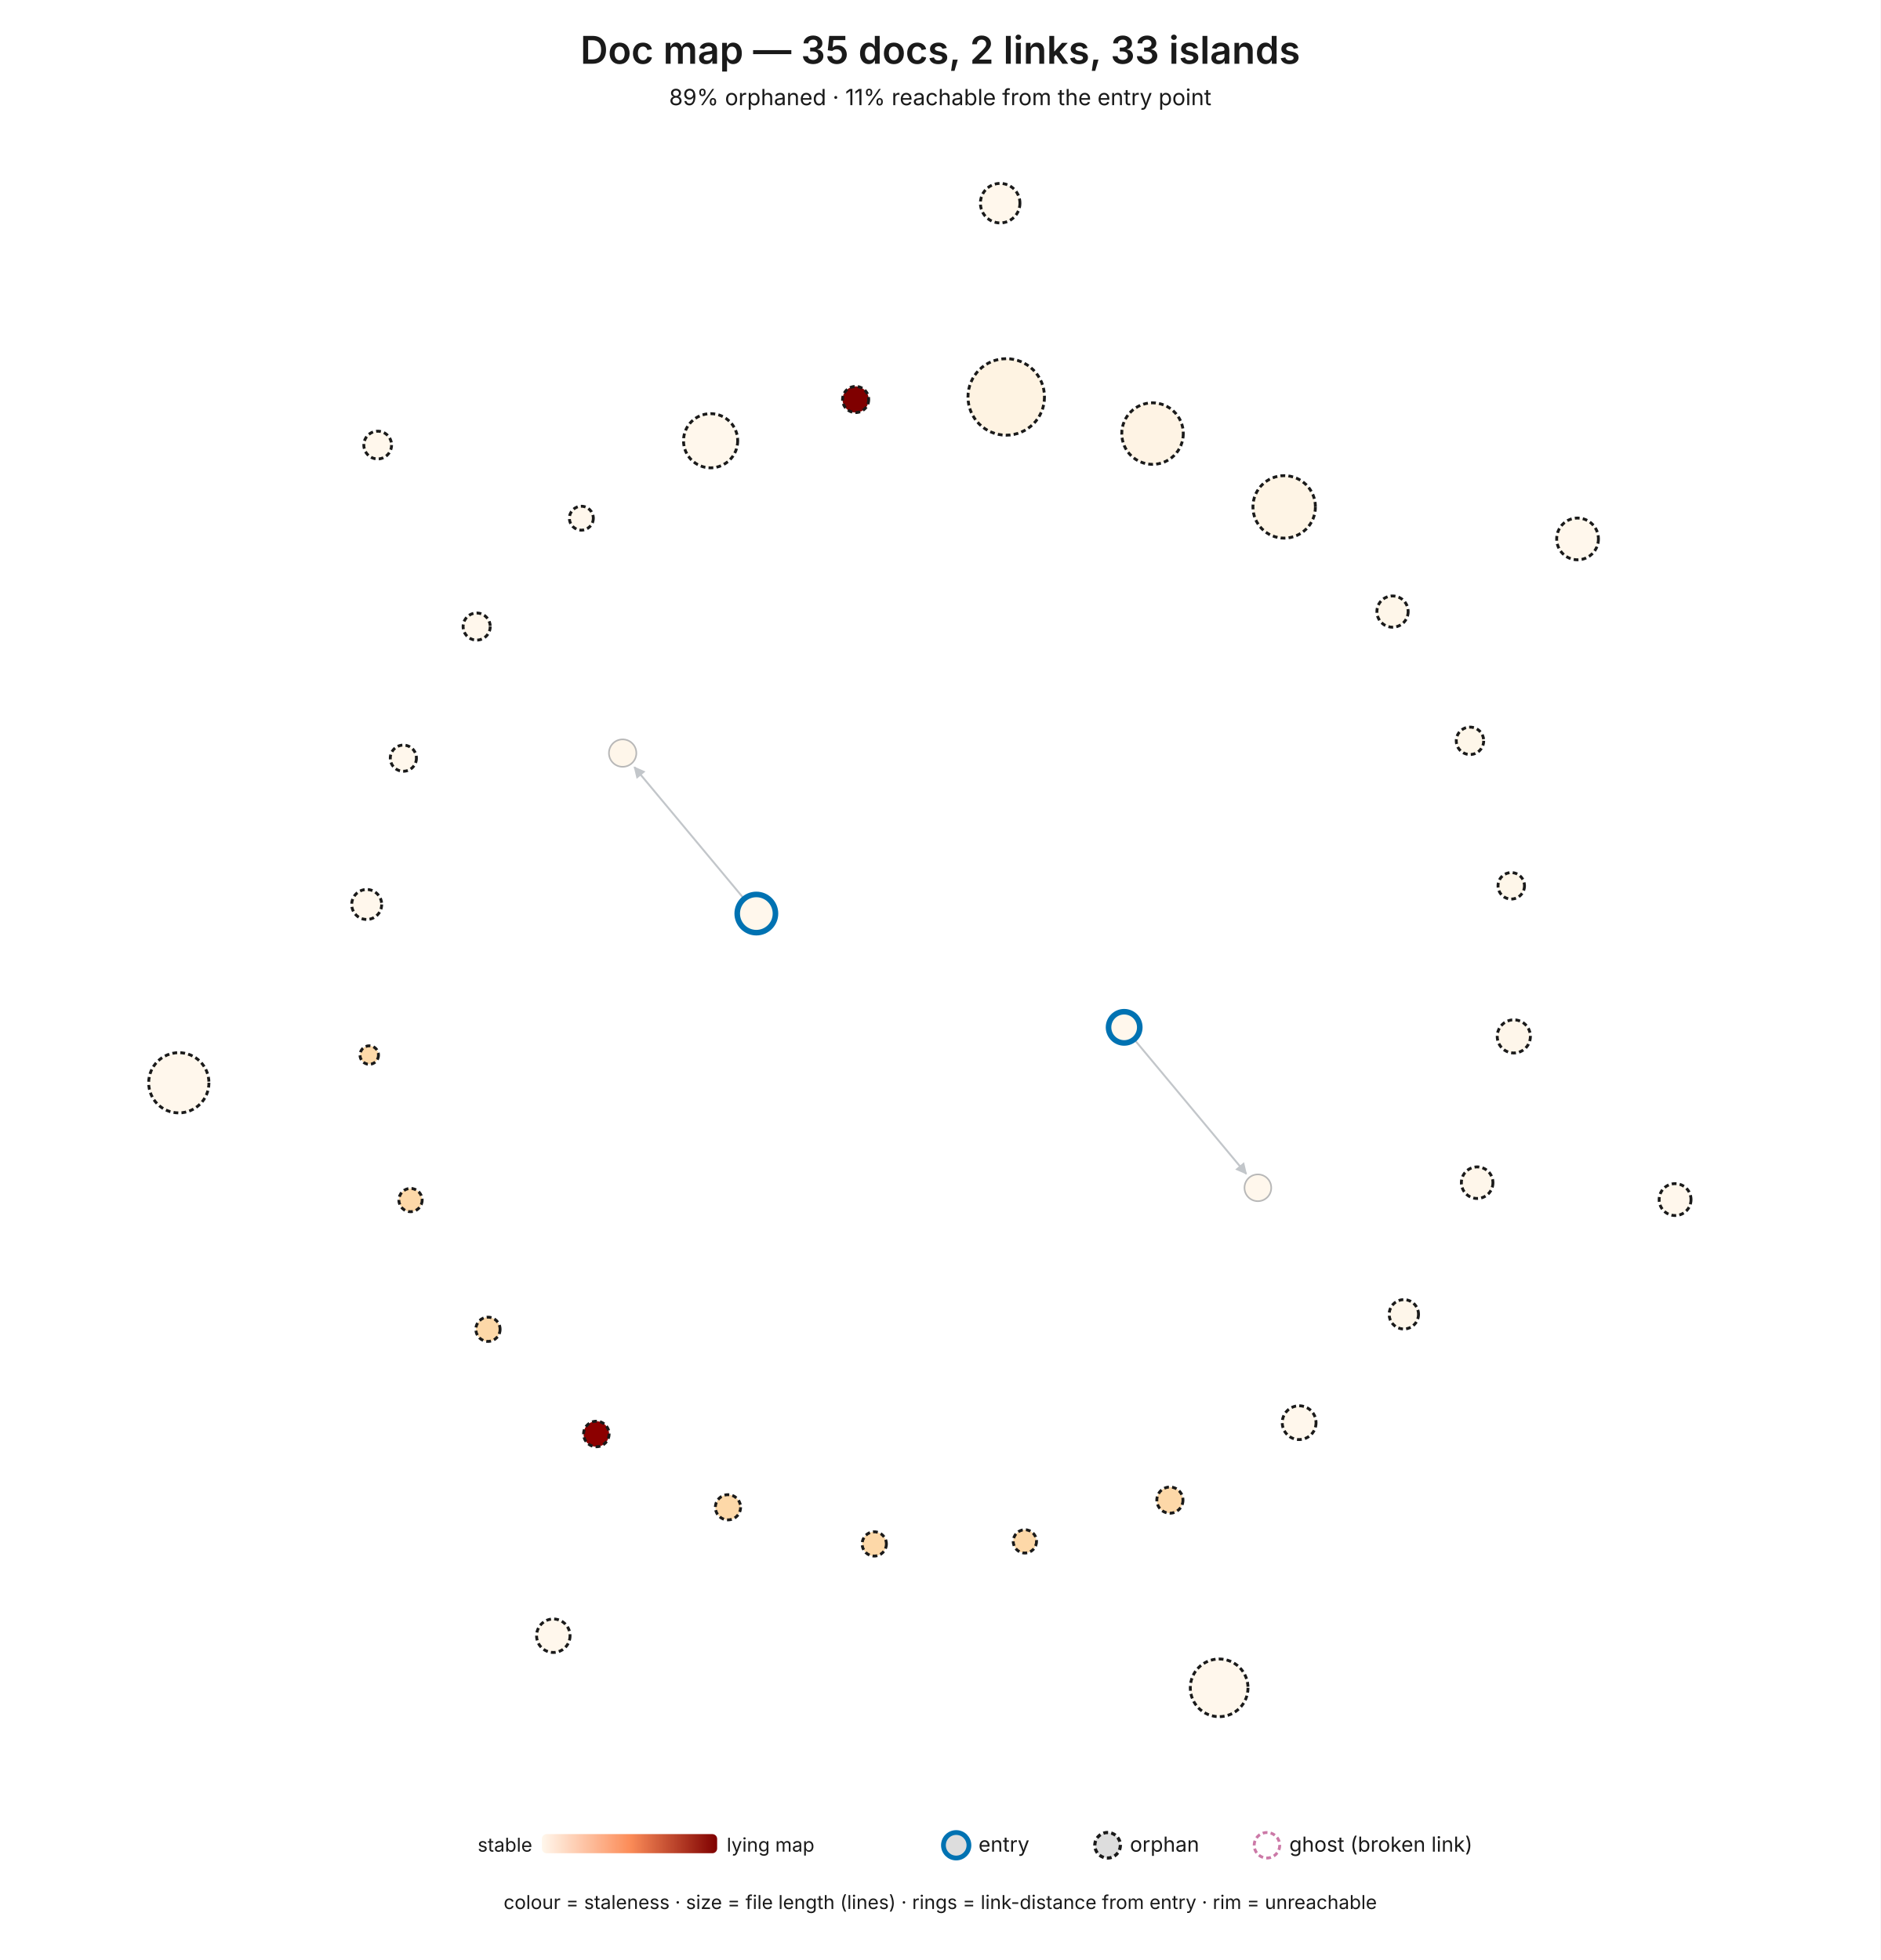
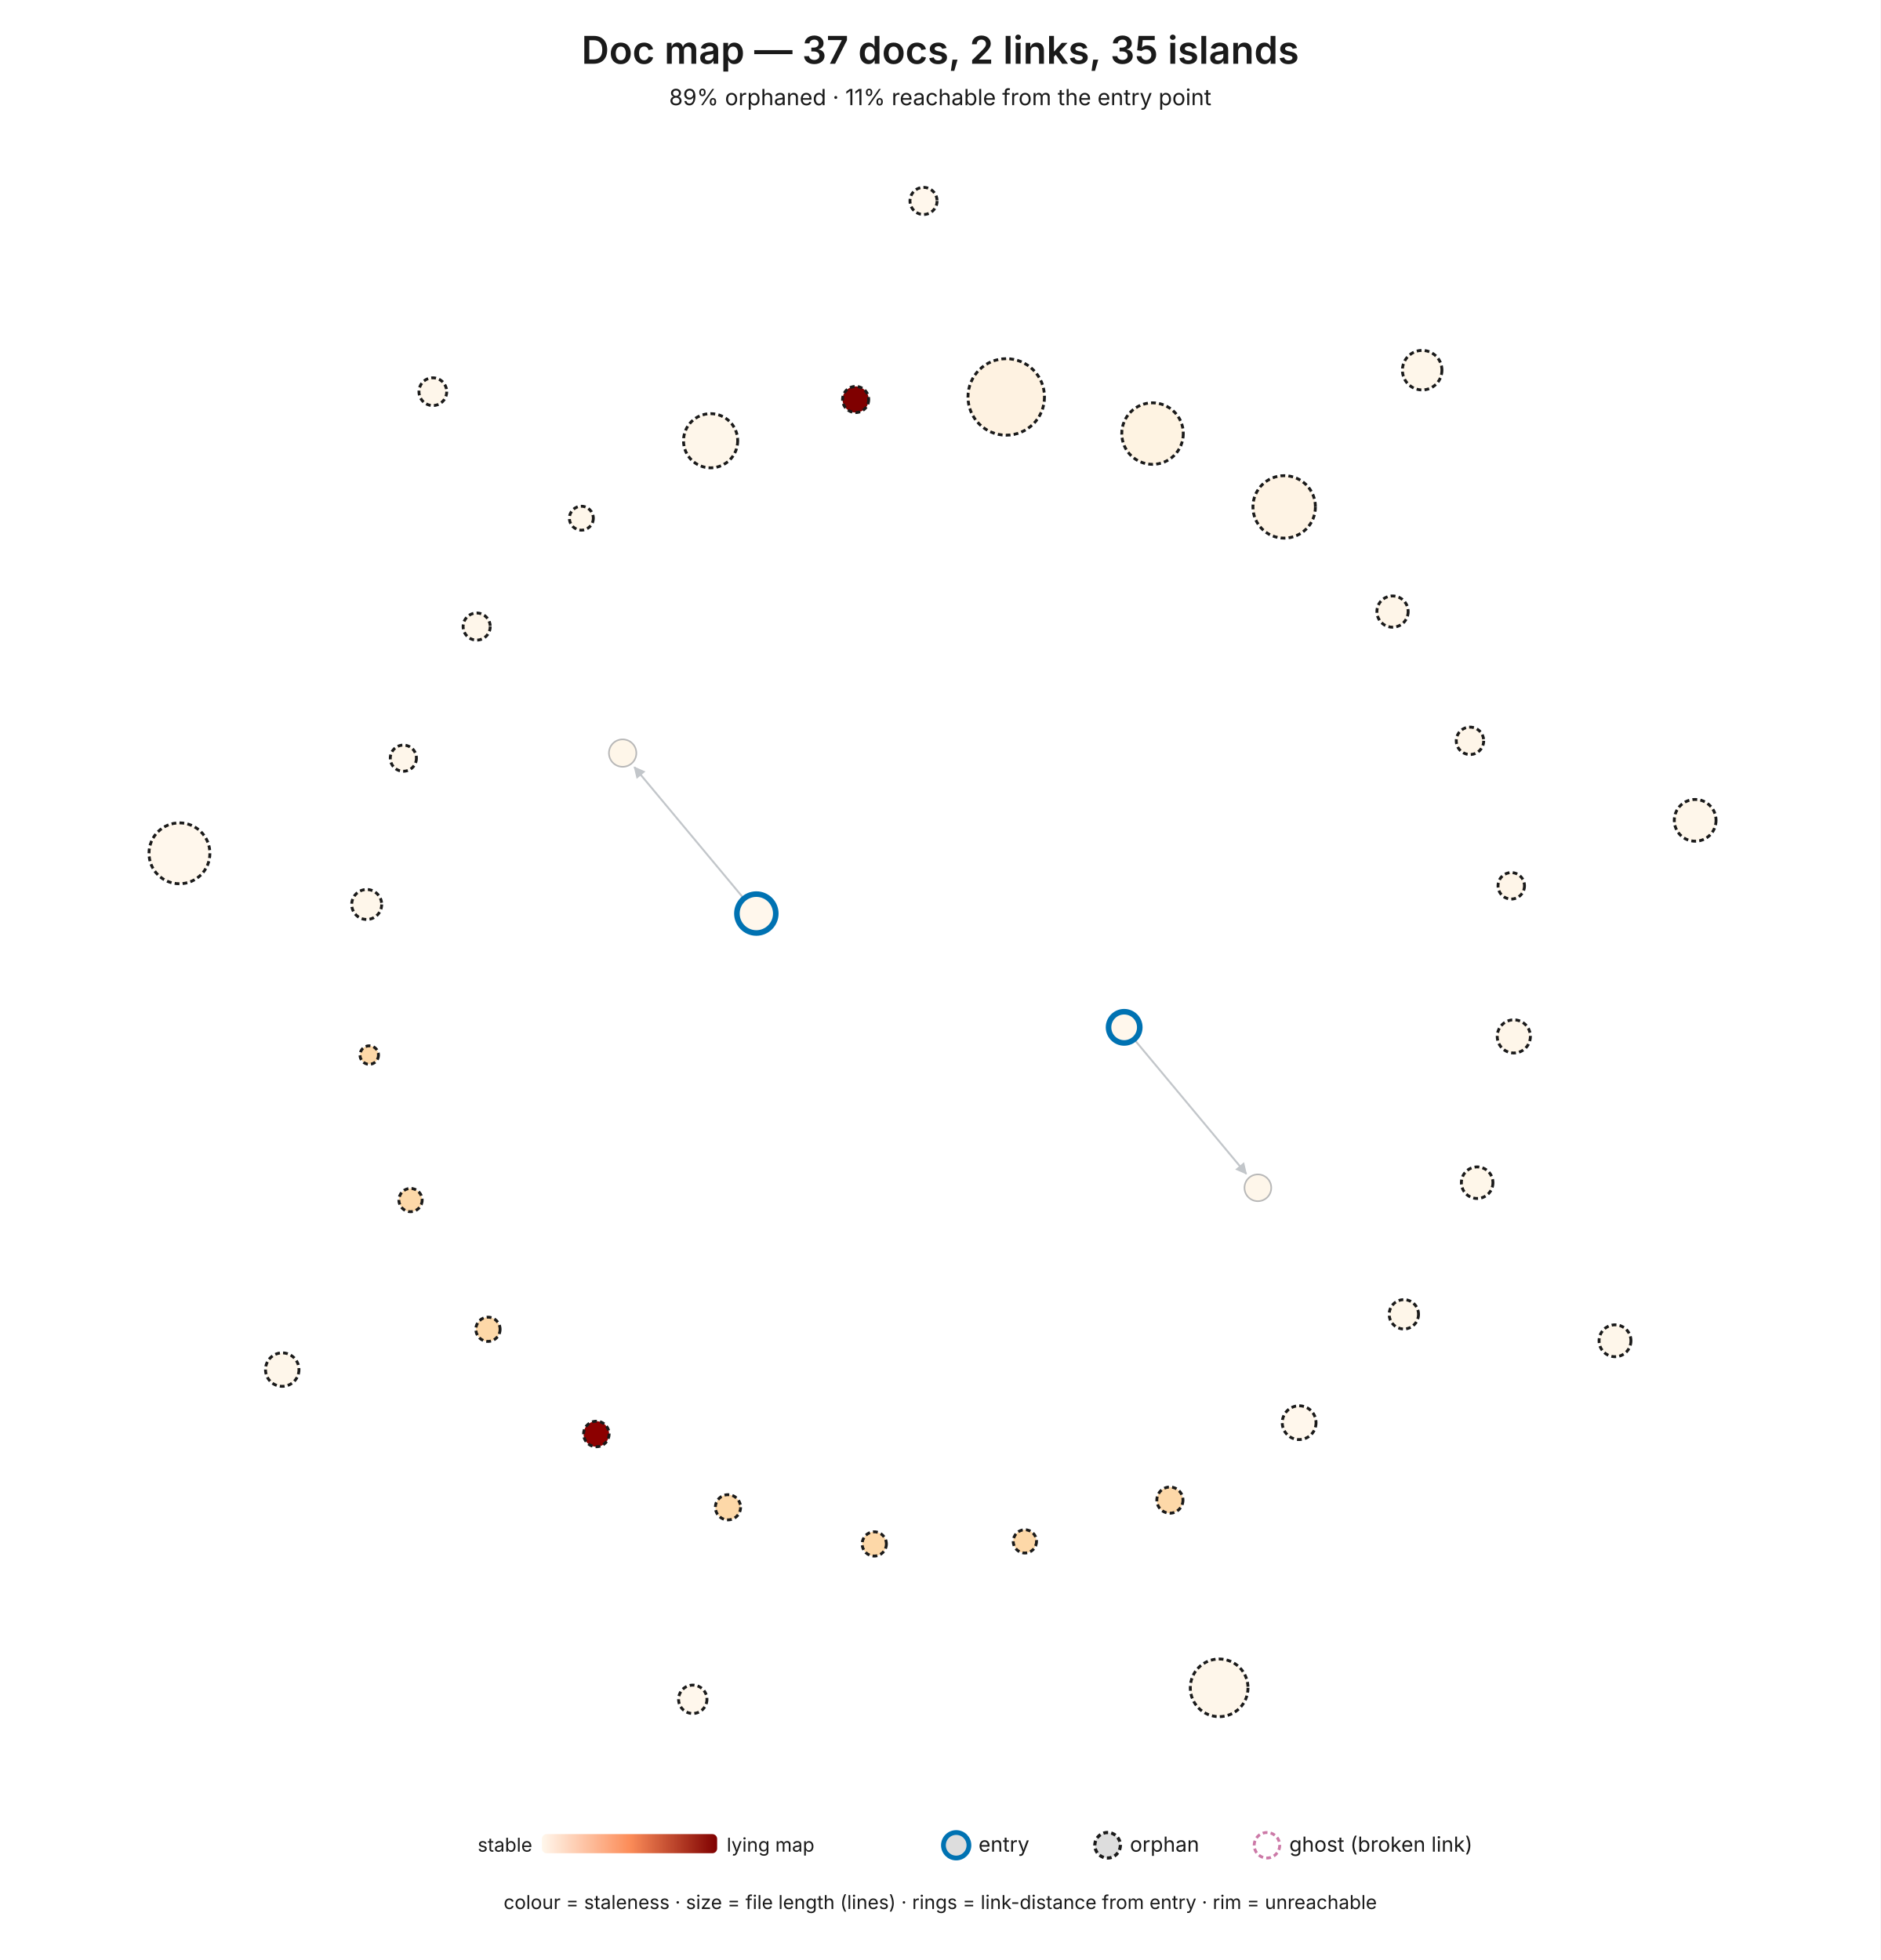
<svg xmlns="http://www.w3.org/2000/svg" viewBox="0 0 1180 1230" width="1180" height="1230" preserveAspectRatio="xMidYMid meet">
  <style>
  text { font-family: -apple-system, BlinkMacSystemFont, "Segoe UI", sans-serif; fill: #1a1a1a; }
  circle:hover { stroke: #000; stroke-width: 2; }
</style>
  <rect x="0" y="0" width="1180" height="1230" fill="#ffffff" />
  <defs>
    <marker id="arrow" viewBox="0 0 10 10" refX="9" refY="5" markerWidth="6" markerHeight="6" orient="auto-start-reverse">
      <path d="M0,0 L10,5 L0,10 z" fill="#9aa0a6" />
    </marker>
  </defs>
  <line x1="705.4" y1="644.7" x2="782.0" y2="736.6" stroke="#9aa0a6" stroke-width="1.2" opacity="0.6" marker-end="url(#arrow)" />
  <line x1="474.6" y1="573.3" x2="398.1" y2="481.5" stroke="#9aa0a6" stroke-width="1.2" opacity="0.6" marker-end="url(#arrow)" />
  <circle cx="815.2" cy="892.8" r="10.6" fill="#fff7ec" stroke="#1a1a1a" stroke-width="1.8" stroke-dasharray="3,2" />
  <circle cx="705.4" cy="644.7" r="9.8" fill="#fff7ec" stroke="#0072B2" stroke-width="3.5" />
-   <circle cx="474.6" cy="573.3" r="12.0" fill="#fff7ec" stroke="#0072B2" stroke-width="3.5" />
+   <circle cx="474.6" cy="573.3" r="12.2" fill="#fff7ec" stroke="#0072B2" stroke-width="3.5" />
  <circle cx="734.1" cy="941.4" r="8.2" fill="#fdd8a8" stroke="#1a1a1a" stroke-width="1.8" stroke-dasharray="3,2" />
  <circle cx="643.1" cy="967.3" r="7.3" fill="#fdd8a8" stroke="#1a1a1a" stroke-width="1.8" stroke-dasharray="3,2" />
  <circle cx="548.6" cy="968.9" r="7.6" fill="#fdd8a8" stroke="#1a1a1a" stroke-width="1.8" stroke-dasharray="3,2" />
  <circle cx="456.8" cy="945.9" r="7.9" fill="#fdd8a8" stroke="#1a1a1a" stroke-width="1.8" stroke-dasharray="3,2" />
  <circle cx="374.2" cy="899.9" r="8.0" fill="#8c0000" stroke="#1a1a1a" stroke-width="1.8" stroke-dasharray="3,2" />
  <circle cx="306.2" cy="834.2" r="7.6" fill="#fdd8a8" stroke="#1a1a1a" stroke-width="1.8" stroke-dasharray="3,2" />
  <circle cx="257.6" cy="753.1" r="7.3" fill="#fdd8a8" stroke="#1a1a1a" stroke-width="1.8" stroke-dasharray="3,2" />
-   <circle cx="231.7" cy="662.1" r="5.8" fill="#fdd9a9" stroke="#1a1a1a" stroke-width="1.8" stroke-dasharray="3,2" />
-   <circle cx="230.1" cy="567.6" r="9.4" fill="#fff7ec" stroke="#1a1a1a" stroke-width="1.8" stroke-dasharray="3,2" />
-   <circle cx="253.1" cy="475.8" r="8.2" fill="#fff7ec" stroke="#1a1a1a" stroke-width="1.8" stroke-dasharray="3,2" />
-   <circle cx="299.1" cy="393.2" r="8.5" fill="#fff7ec" stroke="#1a1a1a" stroke-width="1.8" stroke-dasharray="3,2" />
-   <circle cx="364.8" cy="325.2" r="7.5" fill="#fff7ec" stroke="#1a1a1a" stroke-width="1.8" stroke-dasharray="3,2" />
-   <circle cx="445.9" cy="276.6" r="17.0" fill="#fff7ec" stroke="#1a1a1a" stroke-width="1.8" stroke-dasharray="3,2" />
+   <circle cx="231.7" cy="662.1" r="5.8" fill="#fdd8a8" stroke="#1a1a1a" stroke-width="1.8" stroke-dasharray="3,2" />
+   <circle cx="230.1" cy="567.6" r="9.4" fill="#fef6ea" stroke="#1a1a1a" stroke-width="1.8" stroke-dasharray="3,2" />
+   <circle cx="253.1" cy="475.8" r="8.2" fill="#fef6ea" stroke="#1a1a1a" stroke-width="1.8" stroke-dasharray="3,2" />
+   <circle cx="299.1" cy="393.2" r="8.5" fill="#fef6ea" stroke="#1a1a1a" stroke-width="1.8" stroke-dasharray="3,2" />
+   <circle cx="364.8" cy="325.2" r="7.5" fill="#fef6ea" stroke="#1a1a1a" stroke-width="1.8" stroke-dasharray="3,2" />
+   <circle cx="445.9" cy="276.6" r="17.0" fill="#fef6ea" stroke="#1a1a1a" stroke-width="1.8" stroke-dasharray="3,2" />
  <circle cx="536.9" cy="250.7" r="8.2" fill="#7f0000" stroke="#1a1a1a" stroke-width="1.8" stroke-dasharray="3,2" />
-   <circle cx="631.4" cy="249.1" r="24.0" fill="#fef3e2" stroke="#1a1a1a" stroke-width="1.8" stroke-dasharray="3,2" />
-   <circle cx="723.2" cy="272.1" r="19.3" fill="#fef3e4" stroke="#1a1a1a" stroke-width="1.8" stroke-dasharray="3,2" />
-   <circle cx="805.8" cy="318.1" r="19.6" fill="#fef4e5" stroke="#1a1a1a" stroke-width="1.8" stroke-dasharray="3,2" />
-   <circle cx="873.8" cy="383.8" r="9.8" fill="#fef6e9" stroke="#1a1a1a" stroke-width="1.8" stroke-dasharray="3,2" />
-   <circle cx="922.4" cy="464.9" r="8.6" fill="#fef6e9" stroke="#1a1a1a" stroke-width="1.8" stroke-dasharray="3,2" />
-   <circle cx="948.3" cy="555.9" r="8.3" fill="#fef6e9" stroke="#1a1a1a" stroke-width="1.8" stroke-dasharray="3,2" />
-   <circle cx="949.9" cy="650.4" r="10.4" fill="#fef6ea" stroke="#1a1a1a" stroke-width="1.8" stroke-dasharray="3,2" />
-   <circle cx="926.9" cy="742.2" r="9.9" fill="#fef6ea" stroke="#1a1a1a" stroke-width="1.8" stroke-dasharray="3,2" />
-   <circle cx="880.9" cy="824.8" r="9.2" fill="#fef6ea" stroke="#1a1a1a" stroke-width="1.8" stroke-dasharray="3,2" />
-   <circle cx="765.0" cy="1059.2" r="18.1" fill="#fff7ec" stroke="#1a1a1a" stroke-width="1.8" stroke-dasharray="3,2" />
-   <circle cx="347.2" cy="1026.5" r="10.5" fill="#fff7ec" stroke="#1a1a1a" stroke-width="1.8" stroke-dasharray="3,2" />
-   <circle cx="789.3" cy="745.4" r="8.4" fill="#fff7ec" stroke="#b8b8b8" stroke-width="1.0" />
-   <circle cx="112.2" cy="679.5" r="18.9" fill="#fff7ec" stroke="#1a1a1a" stroke-width="1.8" stroke-dasharray="3,2" />
-   <circle cx="237.0" cy="279.3" r="8.7" fill="#fff7ec" stroke="#1a1a1a" stroke-width="1.8" stroke-dasharray="3,2" />
-   <circle cx="390.7" cy="472.6" r="8.6" fill="#fef6ea" stroke="#b8b8b8" stroke-width="1.0" />
-   <circle cx="627.6" cy="127.5" r="12.4" fill="#fff7ec" stroke="#1a1a1a" stroke-width="1.8" stroke-dasharray="3,2" />
-   <circle cx="989.9" cy="338.2" r="13.1" fill="#fff7ec" stroke="#1a1a1a" stroke-width="1.8" stroke-dasharray="3,2" />
-   <circle cx="1051.1" cy="752.8" r="10.0" fill="#fff7ec" stroke="#1a1a1a" stroke-width="1.8" stroke-dasharray="3,2" />
-   <text x="590" y="40" font-size="24" font-weight="600" text-anchor="middle">Doc map — 35 docs, 2 links, 33 islands</text>
+   <circle cx="631.4" cy="249.1" r="24.0" fill="#fef2e1" stroke="#1a1a1a" stroke-width="1.8" stroke-dasharray="3,2" />
+   <circle cx="723.2" cy="272.1" r="19.3" fill="#fef3e2" stroke="#1a1a1a" stroke-width="1.8" stroke-dasharray="3,2" />
+   <circle cx="805.8" cy="318.1" r="19.6" fill="#fef3e4" stroke="#1a1a1a" stroke-width="1.8" stroke-dasharray="3,2" />
+   <circle cx="873.8" cy="383.8" r="9.8" fill="#fef5e8" stroke="#1a1a1a" stroke-width="1.8" stroke-dasharray="3,2" />
+   <circle cx="922.4" cy="464.9" r="8.6" fill="#fef5e8" stroke="#1a1a1a" stroke-width="1.8" stroke-dasharray="3,2" />
+   <circle cx="948.3" cy="555.9" r="8.3" fill="#fef5e8" stroke="#1a1a1a" stroke-width="1.8" stroke-dasharray="3,2" />
+   <circle cx="949.9" cy="650.4" r="10.4" fill="#fef6e9" stroke="#1a1a1a" stroke-width="1.8" stroke-dasharray="3,2" />
+   <circle cx="926.9" cy="742.2" r="9.9" fill="#fef6e9" stroke="#1a1a1a" stroke-width="1.8" stroke-dasharray="3,2" />
+   <circle cx="880.9" cy="824.8" r="9.2" fill="#fef6e9" stroke="#1a1a1a" stroke-width="1.8" stroke-dasharray="3,2" />
+   <circle cx="765.0" cy="1059.2" r="18.1" fill="#fef6ea" stroke="#1a1a1a" stroke-width="1.8" stroke-dasharray="3,2" />
+   <circle cx="434.7" cy="1066.4" r="8.9" fill="#fff7ec" stroke="#1a1a1a" stroke-width="1.8" stroke-dasharray="3,2" />
+   <circle cx="177.1" cy="859.5" r="10.5" fill="#fef6ea" stroke="#1a1a1a" stroke-width="1.8" stroke-dasharray="3,2" />
+   <circle cx="789.3" cy="745.4" r="8.4" fill="#fef6ea" stroke="#b8b8b8" stroke-width="1.0" />
+   <circle cx="112.6" cy="535.5" r="19.1" fill="#fff7ec" stroke="#1a1a1a" stroke-width="1.8" stroke-dasharray="3,2" />
+   <circle cx="271.6" cy="245.8" r="8.7" fill="#fef6ea" stroke="#1a1a1a" stroke-width="1.8" stroke-dasharray="3,2" />
+   <circle cx="390.7" cy="472.6" r="8.6" fill="#fef6e9" stroke="#b8b8b8" stroke-width="1.0" />
+   <circle cx="579.5" cy="126.1" r="8.5" fill="#fff7ec" stroke="#1a1a1a" stroke-width="1.8" stroke-dasharray="3,2" />
+   <circle cx="892.4" cy="232.3" r="12.4" fill="#fef6ea" stroke="#1a1a1a" stroke-width="1.8" stroke-dasharray="3,2" />
+   <circle cx="1063.7" cy="514.8" r="13.1" fill="#fef6ea" stroke="#1a1a1a" stroke-width="1.8" stroke-dasharray="3,2" />
+   <circle cx="1013.4" cy="841.4" r="10.0" fill="#fef6ea" stroke="#1a1a1a" stroke-width="1.8" stroke-dasharray="3,2" />
+   <text x="590" y="40" font-size="24" font-weight="600" text-anchor="middle">Doc map — 37 docs, 2 links, 35 islands</text>
  <text x="590" y="66" font-size="14" fill="#555" text-anchor="middle">89% orphaned · 11% reachable from the entry point</text>
  <defs>
    <linearGradient id="stalegrad" x1="0" y1="0" x2="1" y2="0">
      <stop offset="0" stop-color="#fff7ec" />
      <stop offset="0.5" stop-color="#fc8d59" />
      <stop offset="1" stop-color="#7f0000" />
    </linearGradient>
  </defs>
  <text x="334" y="1162" font-size="12" fill="#555" text-anchor="end">stable</text>
  <rect x="340" y="1151" width="110" height="12" rx="3" fill="url(#stalegrad)" />
  <text x="456" y="1162" font-size="12" fill="#555">lying map</text>
  <circle cx="600" cy="1158" r="8" fill="#dddddd" stroke="#0072B2" stroke-width="3" />
  <text x="614" y="1162" font-size="13">entry</text>
  <circle cx="695" cy="1158" r="8" fill="#dddddd" stroke="#1a1a1a" stroke-width="2" stroke-dasharray="3,2" />
  <text x="709" y="1162" font-size="13">orphan</text>
  <circle cx="795" cy="1158" r="8" fill="#ffffff" stroke="#CC79A7" stroke-width="1.8" stroke-dasharray="3,2" />
  <text x="809" y="1162" font-size="13">ghost (broken link)</text>
  <text x="590" y="1198" font-size="12" fill="#555" text-anchor="middle">colour = staleness · size = file length (lines) · rings = link-distance from entry · rim = unreachable</text>
</svg>
